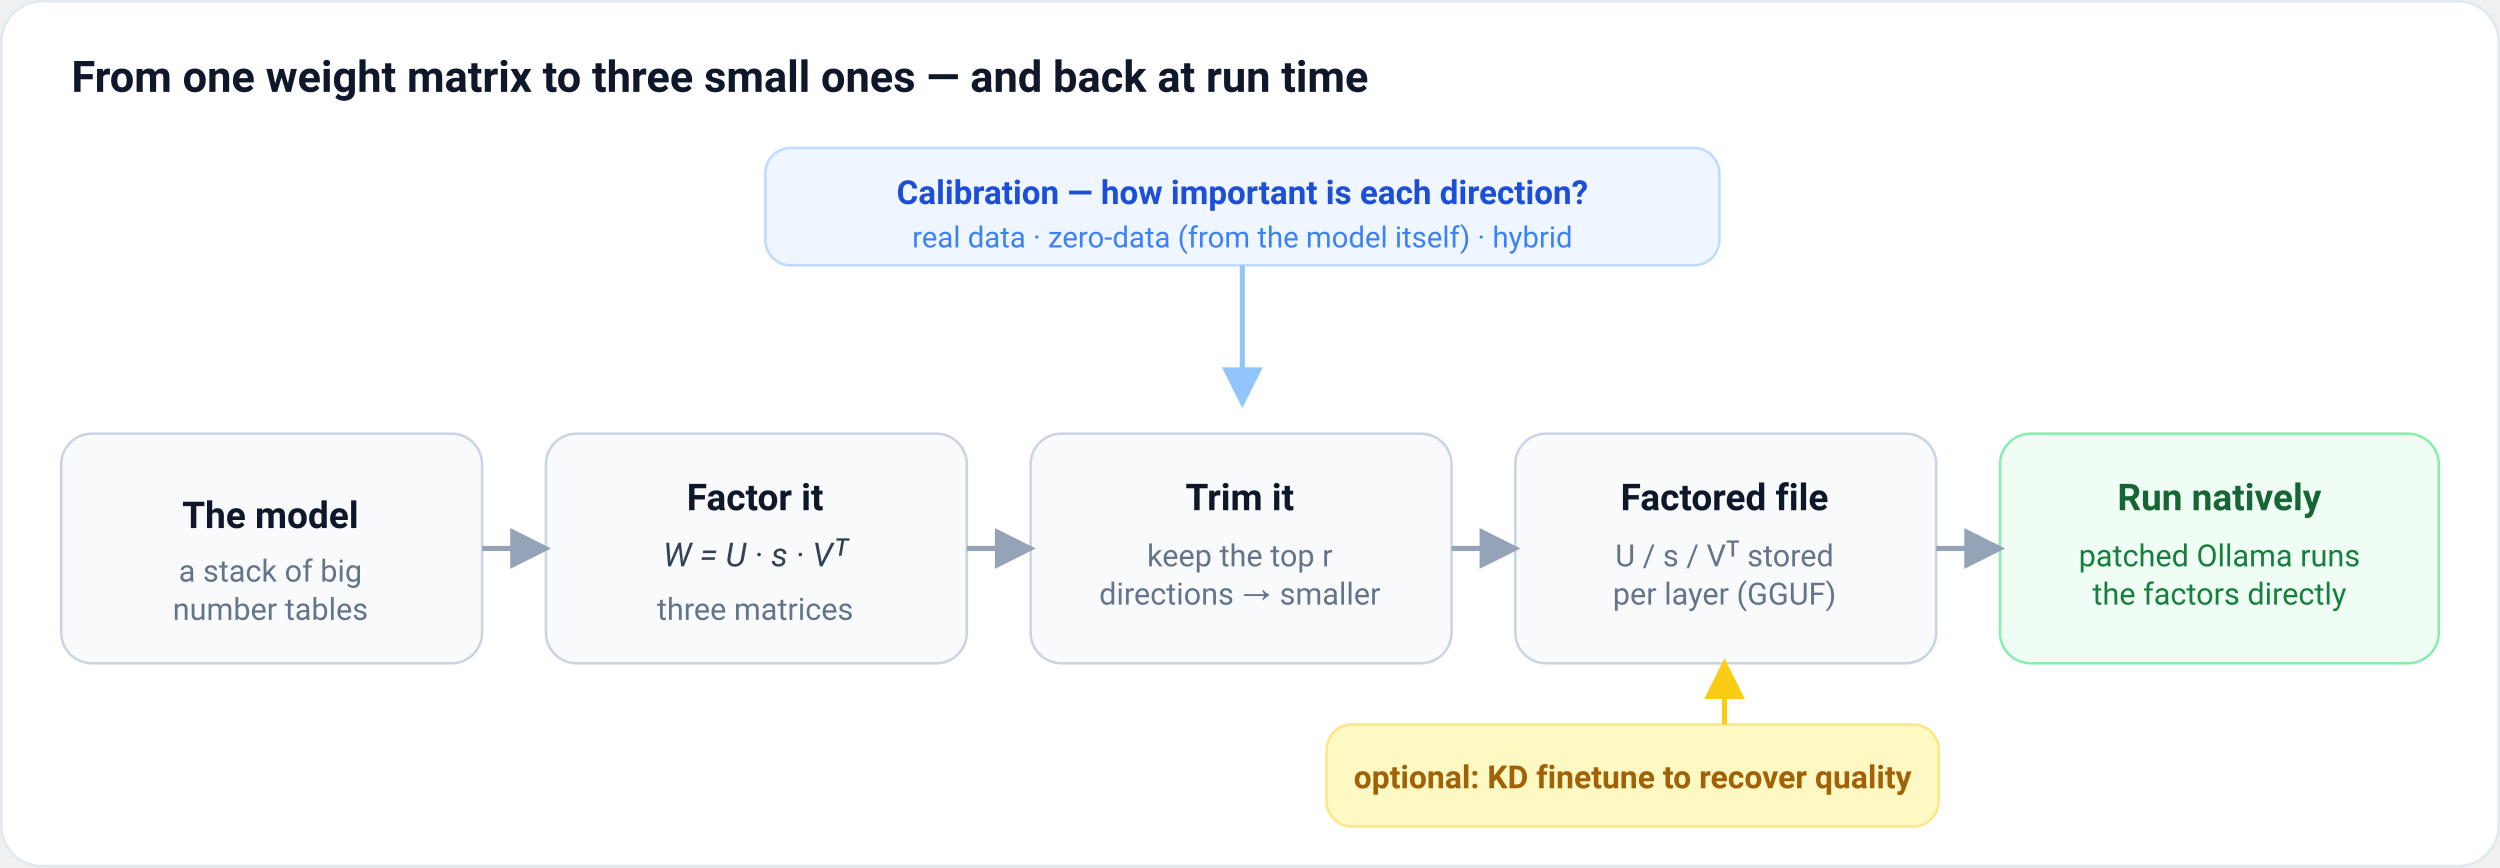
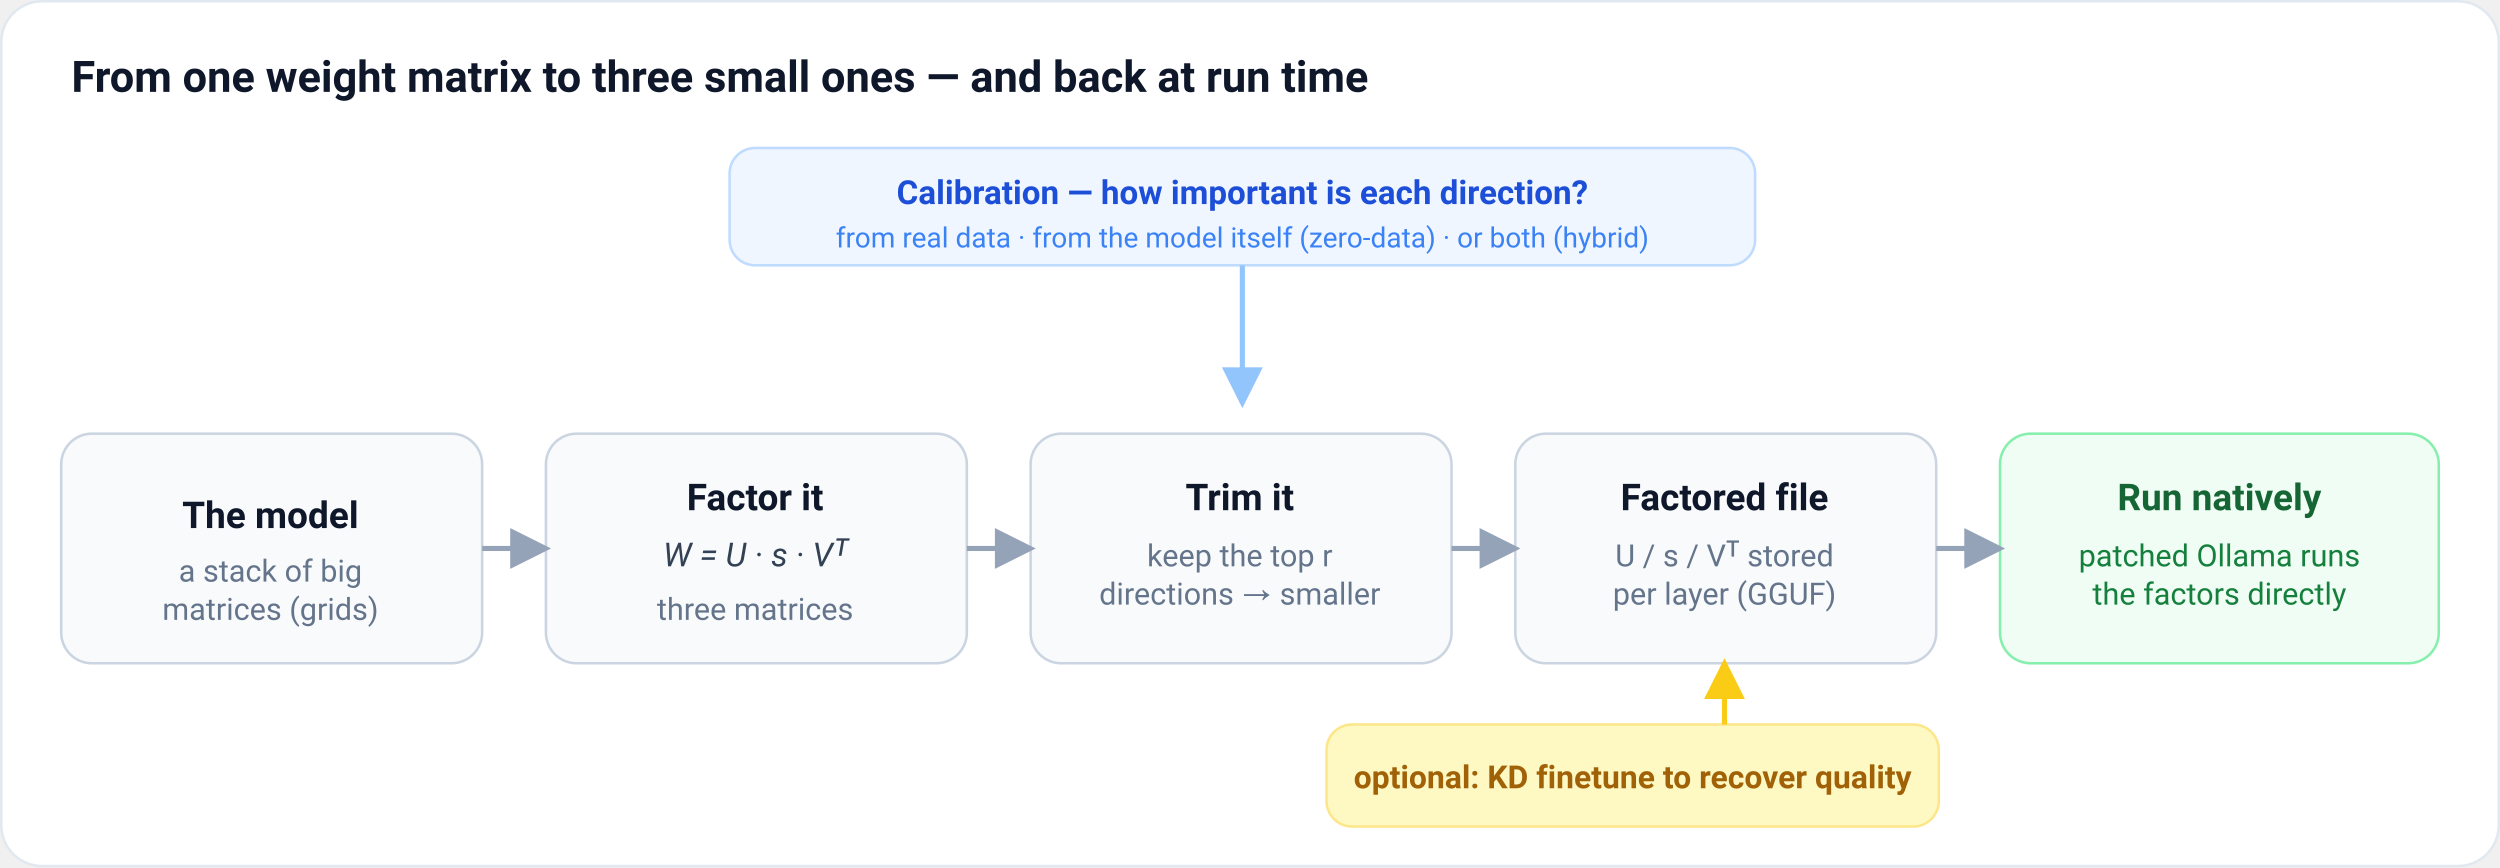
<svg xmlns="http://www.w3.org/2000/svg" viewBox="0 0 980 340" font-family="-apple-system, BlinkMacSystemFont, 'Segoe UI', Roboto, Helvetica, Arial, sans-serif">
  <rect x="0.5" y="0.5" width="979" height="339" rx="16" fill="#ffffff" stroke="#e2e8f0" />
  <text x="28" y="36" fill="#0f172a" font-size="17" font-weight="700">From one weight matrix to three small ones — and back at run time</text>
-   <rect x="300" y="58" width="374" height="46" rx="10" fill="#eff6ff" stroke="#bfdbfe" />
+   <rect x="286" y="58" width="402" height="46" rx="10" fill="#eff6ff" stroke="#bfdbfe" />
  <text x="487" y="80" fill="#1d4ed8" font-size="13" font-weight="600" text-anchor="middle">Calibration — how important is each direction?</text>
-   <text x="487" y="97" fill="#3b82f6" font-size="11.5" text-anchor="middle">real data · zero-data (from the model itself) · hybrid</text>
+   <text x="487" y="97" fill="#3b82f6" font-size="11" text-anchor="middle">from real data · from the model itself (zero-data) · or both (hybrid)</text>
  <path d="M487 104 L487 158" stroke="#93c5fd" stroke-width="2" fill="none" marker-end="url(#ab)" />
  <g>
    <rect x="24" y="170" width="165" height="90" rx="12" fill="#f8fafc" stroke="#cbd5e1" />
    <text x="106" y="207" fill="#0f172a" font-size="14.5" font-weight="600" text-anchor="middle">The model</text>
    <text x="106" y="228" fill="#64748b" font-size="12" text-anchor="middle">a stack of big</text>
-     <text x="106" y="243" fill="#64748b" font-size="12" text-anchor="middle">number tables</text>
+     <text x="106" y="243" fill="#64748b" font-size="12" text-anchor="middle">matrices (grids)</text>
    <rect x="214" y="170" width="165" height="90" rx="12" fill="#f8fafc" stroke="#cbd5e1" />
    <text x="296" y="200" fill="#0f172a" font-size="14.5" font-weight="600" text-anchor="middle">Factor it</text>
    <text x="296" y="222" fill="#334155" font-size="13" text-anchor="middle" font-style="italic">W = U · s · Vᵀ</text>
    <text x="296" y="243" fill="#64748b" font-size="12" text-anchor="middle">three matrices</text>
    <rect x="404" y="170" width="165" height="90" rx="12" fill="#f8fafc" stroke="#cbd5e1" />
    <text x="486" y="200" fill="#0f172a" font-size="14.5" font-weight="600" text-anchor="middle">Trim it</text>
    <text x="486" y="222" fill="#64748b" font-size="12" text-anchor="middle">keep the top r</text>
    <text x="486" y="237" fill="#64748b" font-size="12" text-anchor="middle">directions → smaller</text>
    <rect x="594" y="170" width="165" height="90" rx="12" fill="#f8fafc" stroke="#cbd5e1" />
    <text x="676" y="200" fill="#0f172a" font-size="14.5" font-weight="600" text-anchor="middle">Factored file</text>
    <text x="676" y="222" fill="#64748b" font-size="12" text-anchor="middle">U / s / Vᵀ stored</text>
    <text x="676" y="237" fill="#64748b" font-size="12" text-anchor="middle">per layer (GGUF)</text>
    <rect x="784" y="170" width="172" height="90" rx="12" fill="#f0fdf4" stroke="#86efac" />
    <text x="870" y="200" fill="#166534" font-size="14.5" font-weight="600" text-anchor="middle">Run natively</text>
    <text x="870" y="222" fill="#15803d" font-size="12" text-anchor="middle">patched Ollama runs</text>
    <text x="870" y="237" fill="#15803d" font-size="12" text-anchor="middle">the factors directly</text>
  </g>
  <g stroke="#94a3b8" stroke-width="2" fill="none">
    <path d="M189 215 L214 215" marker-end="url(#a)" />
    <path d="M379 215 L404 215" marker-end="url(#a)" />
    <path d="M569 215 L594 215" marker-end="url(#a)" />
    <path d="M759 215 L784 215" marker-end="url(#a)" />
  </g>
  <rect x="520" y="284" width="240" height="40" rx="10" fill="#fef9c3" stroke="#fde68a" />
  <text x="640" y="309" fill="#a16207" font-size="12.5" font-weight="600" text-anchor="middle">optional: KD finetune to recover quality</text>
  <path d="M676 284 L676 260" stroke="#facc15" stroke-width="2" fill="none" marker-end="url(#ay)" />
  <defs>
    <marker id="a" markerWidth="9" markerHeight="9" refX="7" refY="4" orient="auto">
      <path d="M0 0 L8 4 L0 8 z" fill="#94a3b8" />
    </marker>
    <marker id="ab" markerWidth="9" markerHeight="9" refX="7" refY="4" orient="auto">
      <path d="M0 0 L8 4 L0 8 z" fill="#93c5fd" />
    </marker>
    <marker id="ay" markerWidth="9" markerHeight="9" refX="7" refY="4" orient="auto">
      <path d="M0 0 L8 4 L0 8 z" fill="#facc15" />
    </marker>
  </defs>
</svg>
